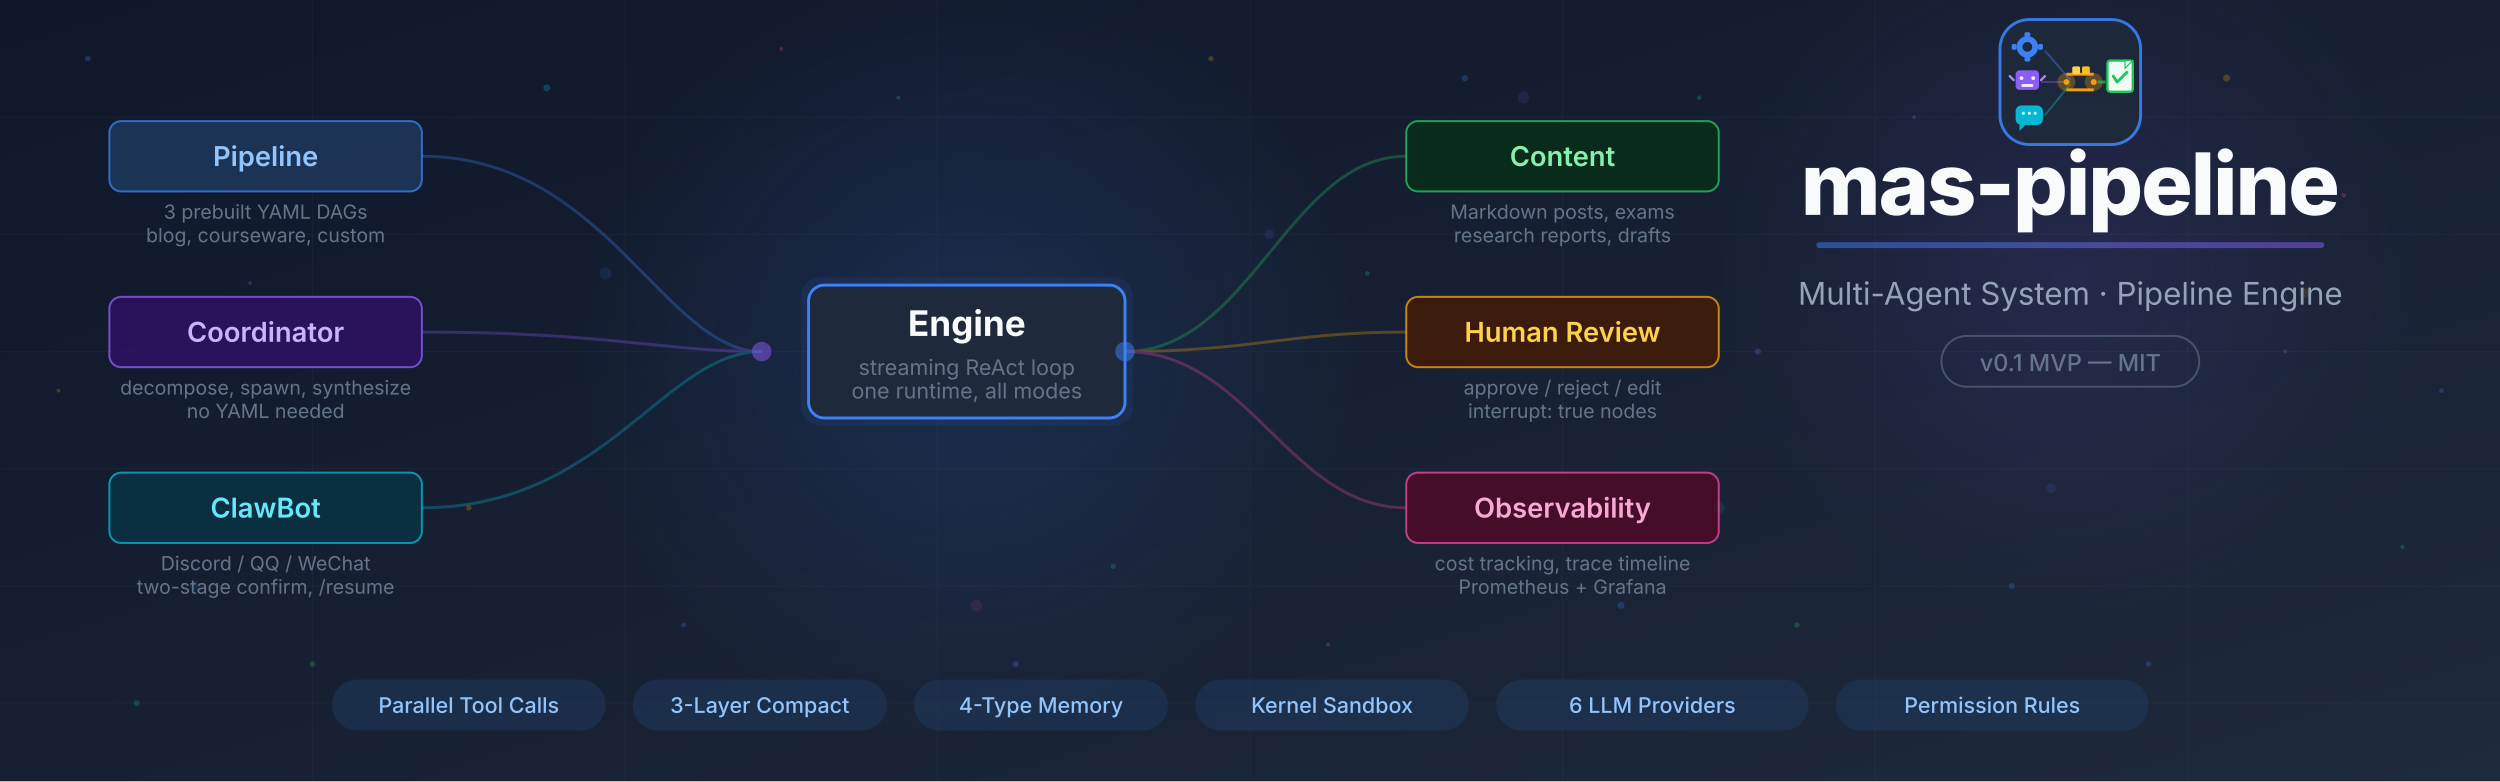
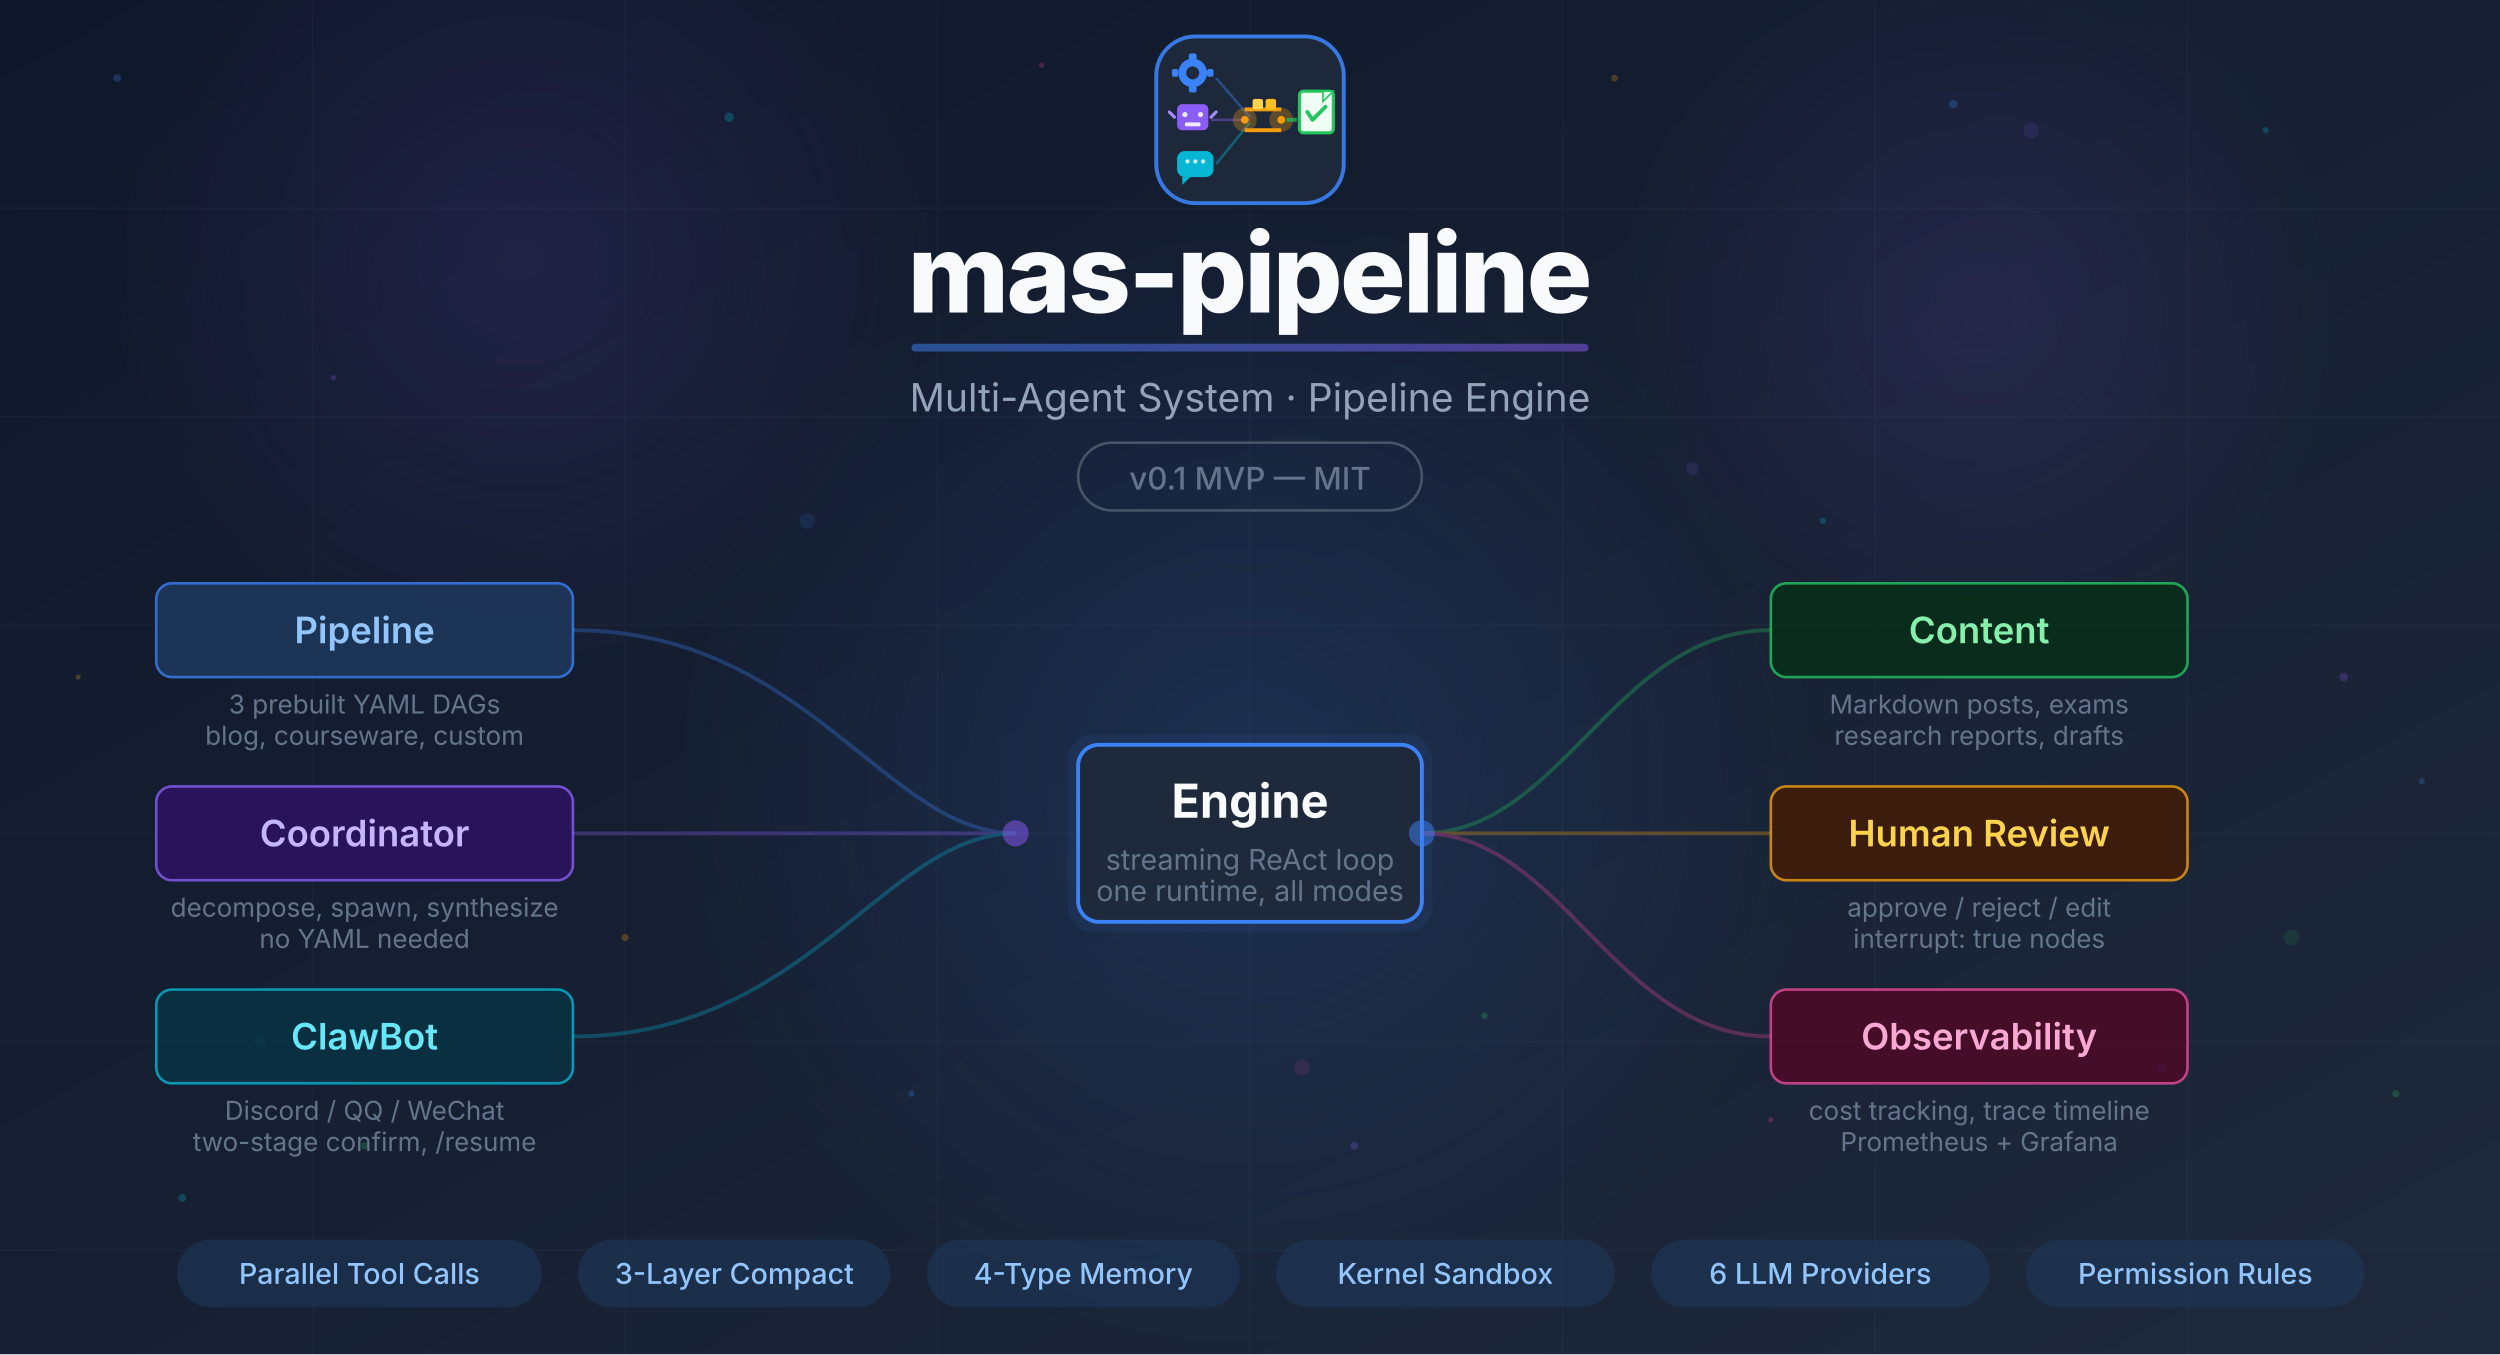
- <svg xmlns="http://www.w3.org/2000/svg" viewBox="0 0 1280 400" font-family="Inter, -apple-system, BlinkMacSystemFont, 'Segoe UI', sans-serif">
+ <svg xmlns="http://www.w3.org/2000/svg" viewBox="0 0 960 520" font-family="Inter, -apple-system, BlinkMacSystemFont, 'Segoe UI', sans-serif">
  <defs>
    <linearGradient id="bg" x1="0%" y1="0%" x2="100%" y2="100%">
      <stop offset="0%" stop-color="#0f172a" />
      <stop offset="100%" stop-color="#1e293b" />
    </linearGradient>
    <linearGradient id="accent" x1="0%" y1="0%" x2="100%" y2="0%">
      <stop offset="0%" stop-color="#3b82f6" />
      <stop offset="100%" stop-color="#8b5cf6" />
    </linearGradient>
    <radialGradient id="glow-blue" cx="50%" cy="50%" r="50%">
      <stop offset="0%" stop-color="#3b82f6" stop-opacity="0.15" />
      <stop offset="100%" stop-color="#3b82f6" stop-opacity="0" />
    </radialGradient>
    <radialGradient id="glow-purple" cx="50%" cy="50%" r="50%">
      <stop offset="0%" stop-color="#8b5cf6" stop-opacity="0.12" />
      <stop offset="100%" stop-color="#8b5cf6" stop-opacity="0" />
    </radialGradient>
  </defs>
-   <rect width="1280" height="400" fill="url(#bg)" />
-   <circle cx="495" cy="180" r="200" fill="url(#glow-blue)" />
-   <circle cx="1060" cy="140" r="180" fill="url(#glow-purple)" />
+   <rect width="960" height="520" fill="url(#bg)" />
+   <circle cx="480" cy="300" r="220" fill="url(#glow-blue)" />
+   <circle cx="200" cy="100" r="160" fill="url(#glow-purple)" />
+   <circle cx="760" cy="120" r="140" fill="url(#glow-purple)" />
  <g opacity="0.03" stroke="#fff" stroke-width="0.5">
-     <line x1="0" y1="60" x2="1280" y2="60" />
-     <line x1="0" y1="120" x2="1280" y2="120" />
-     <line x1="0" y1="180" x2="1280" y2="180" />
-     <line x1="0" y1="240" x2="1280" y2="240" />
-     <line x1="0" y1="300" x2="1280" y2="300" />
-     <line x1="0" y1="360" x2="1280" y2="360" />
-     <line x1="160" y1="0" x2="160" y2="400" />
-     <line x1="320" y1="0" x2="320" y2="400" />
-     <line x1="480" y1="0" x2="480" y2="400" />
-     <line x1="640" y1="0" x2="640" y2="400" />
-     <line x1="800" y1="0" x2="800" y2="400" />
-     <line x1="960" y1="0" x2="960" y2="400" />
-     <line x1="1120" y1="0" x2="1120" y2="400" />
+     <line x1="0" y1="80" x2="960" y2="80" />
+     <line x1="0" y1="160" x2="960" y2="160" />
+     <line x1="0" y1="240" x2="960" y2="240" />
+     <line x1="0" y1="320" x2="960" y2="320" />
+     <line x1="0" y1="400" x2="960" y2="400" />
+     <line x1="0" y1="480" x2="960" y2="480" />
+     <line x1="120" y1="0" x2="120" y2="520" />
+     <line x1="240" y1="0" x2="240" y2="520" />
+     <line x1="360" y1="0" x2="360" y2="520" />
+     <line x1="480" y1="0" x2="480" y2="520" />
+     <line x1="600" y1="0" x2="600" y2="520" />
+     <line x1="720" y1="0" x2="720" y2="520" />
+     <line x1="840" y1="0" x2="840" y2="520" />
  </g>
  <g opacity="0.25">
    <circle cx="45" cy="30" r="1.5" fill="#3b82f6" />
    <circle cx="128" cy="145" r="1" fill="#8b5cf6" />
    <circle cx="280" cy="45" r="1.8" fill="#06b6d4" />
-     <circle cx="350" cy="320" r="1.2" fill="#3b82f6" />
+     <circle cx="350" cy="420" r="1.2" fill="#3b82f6" />
    <circle cx="460" cy="50" r="1" fill="#22c55e" />
-     <circle cx="520" cy="340" r="1.5" fill="#8b5cf6" />
+     <circle cx="520" cy="440" r="1.5" fill="#8b5cf6" />
    <circle cx="620" cy="30" r="1.3" fill="#f59e0b" />
-     <circle cx="680" cy="330" r="1" fill="#ec4899" />
+     <circle cx="680" cy="430" r="1" fill="#ec4899" />
    <circle cx="750" cy="40" r="1.6" fill="#3b82f6" />
    <circle cx="870" cy="50" r="1.2" fill="#06b6d4" />
-     <circle cx="920" cy="320" r="1.4" fill="#22c55e" />
-     <circle cx="980" cy="60" r="1" fill="#8b5cf6" />
-     <circle cx="1030" cy="300" r="1.5" fill="#3b82f6" />
-     <circle cx="1140" cy="40" r="1.8" fill="#f59e0b" />
-     <circle cx="1200" cy="100" r="1.2" fill="#ec4899" />
-     <circle cx="1230" cy="280" r="1" fill="#06b6d4" />
-     <circle cx="1100" cy="340" r="1.3" fill="#3b82f6" />
-     <circle cx="160" cy="340" r="1.4" fill="#22c55e" />
-     <circle cx="30" cy="200" r="1" fill="#f59e0b" />
-     <circle cx="900" cy="180" r="1.6" fill="#8b5cf6" />
-     <circle cx="1250" cy="200" r="1.2" fill="#3b82f6" />
-     <circle cx="70" cy="360" r="1.5" fill="#06b6d4" />
+     <circle cx="920" cy="420" r="1.4" fill="#22c55e" />
+     <circle cx="140" cy="440" r="1.4" fill="#22c55e" />
+     <circle cx="30" cy="260" r="1" fill="#f59e0b" />
+     <circle cx="900" cy="260" r="1.6" fill="#8b5cf6" />
+     <circle cx="930" cy="300" r="1.2" fill="#3b82f6" />
+     <circle cx="70" cy="460" r="1.5" fill="#06b6d4" />
    <circle cx="400" cy="25" r="1" fill="#ec4899" />
-     <circle cx="570" cy="290" r="1.3" fill="#22c55e" />
-     <circle cx="830" cy="310" r="1.8" fill="#3b82f6" />
-     <circle cx="1170" cy="180" r="1" fill="#8b5cf6" />
-     <circle cx="240" cy="260" r="1.4" fill="#f59e0b" />
-     <circle cx="700" cy="140" r="1.2" fill="#06b6d4" />
+     <circle cx="570" cy="390" r="1.3" fill="#22c55e" />
+     <circle cx="830" cy="410" r="1.8" fill="#3b82f6" />
+     <circle cx="240" cy="360" r="1.4" fill="#f59e0b" />
+     <circle cx="700" cy="200" r="1.2" fill="#06b6d4" />
  </g>
  <g opacity="0.12">
-     <circle cx="310" cy="140" r="3" fill="#3b82f6" />
-     <circle cx="650" cy="120" r="2.5" fill="#8b5cf6" />
-     <circle cx="880" cy="260" r="3" fill="#22c55e" />
-     <circle cx="1180" cy="150" r="2.5" fill="#f59e0b" />
-     <circle cx="100" cy="300" r="2.5" fill="#06b6d4" />
-     <circle cx="500" cy="310" r="3" fill="#ec4899" />
-     <circle cx="1050" cy="250" r="2.5" fill="#3b82f6" />
+     <circle cx="310" cy="200" r="3" fill="#3b82f6" />
+     <circle cx="650" cy="180" r="2.5" fill="#8b5cf6" />
+     <circle cx="880" cy="360" r="3" fill="#22c55e" />
+     <circle cx="100" cy="400" r="2.5" fill="#06b6d4" />
+     <circle cx="500" cy="410" r="3" fill="#ec4899" />
    <circle cx="780" cy="50" r="3" fill="#8b5cf6" />
  </g>
-   <rect x="56" y="62" width="160" height="36" rx="6" fill="#1e3a5f" stroke="#3b82f6" stroke-width="1" opacity="0.8" />
-   <text x="136" y="85" text-anchor="middle" fill="#93c5fd" font-size="14" font-weight="600">Pipeline</text>
-   <text x="136" y="112" text-anchor="middle" fill="#64748b" font-size="10">3 prebuilt YAML DAGs</text>
-   <text x="136" y="124" text-anchor="middle" fill="#64748b" font-size="10">blog, courseware, custom</text>
-   <rect x="56" y="152" width="160" height="36" rx="6" fill="#2e1065" stroke="#8b5cf6" stroke-width="1" opacity="0.8" />
-   <text x="136" y="175" text-anchor="middle" fill="#c4b5fd" font-size="14" font-weight="600">Coordinator</text>
-   <text x="136" y="202" text-anchor="middle" fill="#64748b" font-size="10">decompose, spawn, synthesize</text>
-   <text x="136" y="214" text-anchor="middle" fill="#64748b" font-size="10">no YAML needed</text>
-   <rect x="56" y="242" width="160" height="36" rx="6" fill="#083344" stroke="#06b6d4" stroke-width="1" opacity="0.8" />
-   <text x="136" y="265" text-anchor="middle" fill="#67e8f9" font-size="14" font-weight="600">ClawBot</text>
-   <text x="136" y="292" text-anchor="middle" fill="#64748b" font-size="10">Discord / QQ / WeChat</text>
-   <text x="136" y="304" text-anchor="middle" fill="#64748b" font-size="10">two-stage confirm, /resume</text>
-   <g fill="none" stroke-width="1.5" opacity="0.3">
-     <path d="M216,80 C310,80 340,180 390,180" stroke="#3b82f6" />
-     <path d="M216,170 C310,170 340,180 390,180" stroke="#8b5cf6" />
-     <path d="M216,260 C310,260 340,180 390,180" stroke="#06b6d4" />
-   </g>
-   <circle cx="390" cy="180" r="5" fill="#8b5cf6" opacity="0.5" />
-   <rect x="410" y="142" width="170" height="76" rx="10" fill="#3b82f6" opacity="0.08" />
-   <rect x="414" y="146" width="162" height="68" rx="8" fill="#1e293b" stroke="#3b82f6" stroke-width="1.5" />
-   <text x="495" y="172" text-anchor="middle" fill="#f8fafc" font-size="18" font-weight="700">Engine</text>
-   <text x="495" y="192" text-anchor="middle" fill="#64748b" font-size="11">streaming ReAct loop</text>
-   <text x="495" y="204" text-anchor="middle" fill="#64748b" font-size="11">one runtime, all modes</text>
-   <g fill="none" stroke-width="1.5" opacity="0.3">
-     <path d="M576,180 C640,180 660,80 720,80" stroke="#22c55e" />
-     <path d="M576,180 C640,180 660,170 720,170" stroke="#f59e0b" />
-     <path d="M576,180 C640,180 660,260 720,260" stroke="#ec4899" />
-   </g>
-   <circle cx="576" cy="180" r="5" fill="#3b82f6" opacity="0.5" />
-   <rect x="720" y="62" width="160" height="36" rx="6" fill="#052e16" stroke="#22c55e" stroke-width="1" opacity="0.8" />
-   <text x="800" y="85" text-anchor="middle" fill="#86efac" font-size="14" font-weight="600">Content</text>
-   <text x="800" y="112" text-anchor="middle" fill="#64748b" font-size="10">Markdown posts, exams</text>
-   <text x="800" y="124" text-anchor="middle" fill="#64748b" font-size="10">research reports, drafts</text>
-   <rect x="720" y="152" width="160" height="36" rx="6" fill="#451a03" stroke="#f59e0b" stroke-width="1" opacity="0.8" />
-   <text x="800" y="175" text-anchor="middle" fill="#fcd34d" font-size="14" font-weight="600">Human Review</text>
-   <text x="800" y="202" text-anchor="middle" fill="#64748b" font-size="10">approve / reject / edit</text>
-   <text x="800" y="214" text-anchor="middle" fill="#64748b" font-size="10">interrupt: true nodes</text>
-   <rect x="720" y="242" width="160" height="36" rx="6" fill="#500724" stroke="#ec4899" stroke-width="1" opacity="0.8" />
-   <text x="800" y="265" text-anchor="middle" fill="#f9a8d4" font-size="14" font-weight="600">Observability</text>
-   <text x="800" y="292" text-anchor="middle" fill="#64748b" font-size="10">cost tracking, trace timeline</text>
-   <text x="800" y="304" text-anchor="middle" fill="#64748b" font-size="10">Prometheus + Grafana</text>
-   <g transform="translate(1060, 42)">
+   <g transform="translate(480, 46)">
    <rect x="-36" y="-32" width="72" height="64" rx="15" fill="#1e293b" stroke="#3b82f6" stroke-width="1.5" opacity="0.9" />
    <circle cx="-22" cy="-18" r="5.5" fill="#3b82f6" />
    <circle cx="-22" cy="-18" r="2.5" fill="#1e293b" />
    <rect x="-23.5" y="-25.5" width="3" height="2.5" rx="0.8" fill="#3b82f6" />
    <rect x="-23.5" y="-13" width="3" height="2.5" rx="0.8" fill="#3b82f6" />
    <rect x="-30" y="-19.5" width="2.5" height="3" rx="0.8" fill="#3b82f6" />
    <rect x="-16.5" y="-19.5" width="2.5" height="3" rx="0.8" fill="#3b82f6" />
    <rect x="-28" y="-6" width="12" height="10" rx="2" fill="#8b5cf6" />
    <circle cx="-25" cy="-2" r="1" fill="#ede9fe" />
    <circle cx="-19" cy="-2" r="1" fill="#ede9fe" />
    <rect x="-25" y="1" width="6" height="1.5" rx="0.5" fill="#ede9fe" />
    <line x1="-29" y1="-1" x2="-31" y2="-3" stroke="#a78bfa" stroke-width="1.2" stroke-linecap="round" />
    <line x1="-15" y1="-1" x2="-13" y2="-3" stroke="#a78bfa" stroke-width="1.2" stroke-linecap="round" />
    <rect x="-28" y="12" width="14" height="10" rx="3" fill="#06b6d4" />
    <polygon points="-26,22 -23,22 -26,25" fill="#06b6d4" />
    <circle cx="-24" cy="16" r="0.8" fill="#cffafe" />
    <circle cx="-21" cy="16" r="0.8" fill="#cffafe" />
    <circle cx="-18" cy="16" r="0.8" fill="#cffafe" />
    <line x1="-13" y1="-16" x2="0" y2="-1" stroke="#3b82f6" stroke-width="1" opacity="0.4" />
    <line x1="-15" y1="0" x2="0" y2="0" stroke="#8b5cf6" stroke-width="1" opacity="0.4" />
    <line x1="-13" y1="17" x2="0" y2="1" stroke="#06b6d4" stroke-width="1" opacity="0.4" />
    <line x1="-2" y1="-4" x2="12" y2="-4" stroke="#f59e0b" stroke-width="1.5" />
    <line x1="-2" y1="4" x2="12" y2="4" stroke="#f59e0b" stroke-width="1.5" />
    <circle cx="-2" cy="0" r="4" fill="#f59e0b" opacity="0.3" stroke="#f59e0b" stroke-width="1.2" />
    <circle cx="-2" cy="0" r="1.5" fill="#f59e0b" />
    <circle cx="12" cy="0" r="4" fill="#f59e0b" opacity="0.3" stroke="#f59e0b" stroke-width="1.2" />
    <circle cx="12" cy="0" r="1.5" fill="#f59e0b" />
    <rect x="1" y="-8" width="4" height="4" rx="0.8" fill="#fcd34d" />
    <rect x="6" y="-8" width="4" height="4" rx="0.8" fill="#fbbf24" />
    <line x1="14" y1="0" x2="18" y2="0" stroke="#22c55e" stroke-width="1.5" opacity="0.7" />
    <rect x="19" y="-11" width="13" height="16" rx="1.5" fill="#f0fdf4" stroke="#22c55e" stroke-width="1.2" />
    <path d="M28,-11 L32,-11 L28,-7 Z" fill="#dcfce7" stroke="#22c55e" stroke-width="0.6" />
    <path d="M22,-3 L24,0 L29,-5" fill="none" stroke="#22c55e" stroke-width="1.5" stroke-linecap="round" stroke-linejoin="round" />
  </g>
-   <text x="1060" y="110" text-anchor="middle" fill="#f8fafc" font-size="44" font-weight="800" letter-spacing="-1">mas-pipeline</text>
-   <rect x="930" y="124" width="260" height="3" rx="1.5" fill="url(#accent)" opacity="0.5" />
-   <text x="1060" y="156" text-anchor="middle" fill="#94a3b8" font-size="16" font-weight="400">Multi-Agent System · Pipeline Engine</text>
-   <rect x="994" y="172" width="132" height="26" rx="13" fill="none" stroke="#475569" stroke-width="1" />
-   <text x="1060" y="190" text-anchor="middle" fill="#64748b" font-size="12" font-weight="500">v0.1 MVP — MIT</text>
+   <text x="480" y="120" text-anchor="middle" fill="#f8fafc" font-size="42" font-weight="800" letter-spacing="-1">mas-pipeline</text>
+   <rect x="350" y="132" width="260" height="3" rx="1.5" fill="url(#accent)" opacity="0.5" />
+   <text x="480" y="158" text-anchor="middle" fill="#94a3b8" font-size="15" font-weight="400">Multi-Agent System · Pipeline Engine</text>
+   <rect x="414" y="170" width="132" height="26" rx="13" fill="none" stroke="#475569" stroke-width="1" />
+   <text x="480" y="188" text-anchor="middle" fill="#64748b" font-size="12" font-weight="500">v0.1 MVP — MIT</text>
+   <rect x="60" y="224" width="160" height="36" rx="6" fill="#1e3a5f" stroke="#3b82f6" stroke-width="1" opacity="0.8" />
+   <text x="140" y="247" text-anchor="middle" fill="#93c5fd" font-size="14" font-weight="600">Pipeline</text>
+   <text x="140" y="274" text-anchor="middle" fill="#64748b" font-size="10">3 prebuilt YAML DAGs</text>
+   <text x="140" y="286" text-anchor="middle" fill="#64748b" font-size="10">blog, courseware, custom</text>
+   <rect x="60" y="302" width="160" height="36" rx="6" fill="#2e1065" stroke="#8b5cf6" stroke-width="1" opacity="0.8" />
+   <text x="140" y="325" text-anchor="middle" fill="#c4b5fd" font-size="14" font-weight="600">Coordinator</text>
+   <text x="140" y="352" text-anchor="middle" fill="#64748b" font-size="10">decompose, spawn, synthesize</text>
+   <text x="140" y="364" text-anchor="middle" fill="#64748b" font-size="10">no YAML needed</text>
+   <rect x="60" y="380" width="160" height="36" rx="6" fill="#083344" stroke="#06b6d4" stroke-width="1" opacity="0.8" />
+   <text x="140" y="403" text-anchor="middle" fill="#67e8f9" font-size="14" font-weight="600">ClawBot</text>
+   <text x="140" y="430" text-anchor="middle" fill="#64748b" font-size="10">Discord / QQ / WeChat</text>
+   <text x="140" y="442" text-anchor="middle" fill="#64748b" font-size="10">two-stage confirm, /resume</text>
+   <g fill="none" stroke-width="1.5" opacity="0.3">
+     <path d="M220,242 C310,242 340,320 390,320" stroke="#3b82f6" />
+     <path d="M220,320 C310,320 340,320 390,320" stroke="#8b5cf6" />
+     <path d="M220,398 C310,398 340,320 390,320" stroke="#06b6d4" />
+   </g>
+   <circle cx="390" cy="320" r="5" fill="#8b5cf6" opacity="0.5" />
+   <rect x="410" y="282" width="140" height="76" rx="10" fill="#3b82f6" opacity="0.08" />
+   <rect x="414" y="286" width="132" height="68" rx="8" fill="#1e293b" stroke="#3b82f6" stroke-width="1.5" />
+   <text x="480" y="314" text-anchor="middle" fill="#f8fafc" font-size="18" font-weight="700">Engine</text>
+   <text x="480" y="334" text-anchor="middle" fill="#64748b" font-size="11">streaming ReAct loop</text>
+   <text x="480" y="346" text-anchor="middle" fill="#64748b" font-size="11">one runtime, all modes</text>
+   <g fill="none" stroke-width="1.5" opacity="0.3">
+     <path d="M546,320 C600,320 620,242 680,242" stroke="#22c55e" />
+     <path d="M546,320 C600,320 620,320 680,320" stroke="#f59e0b" />
+     <path d="M546,320 C600,320 620,398 680,398" stroke="#ec4899" />
+   </g>
+   <circle cx="546" cy="320" r="5" fill="#3b82f6" opacity="0.5" />
+   <rect x="680" y="224" width="160" height="36" rx="6" fill="#052e16" stroke="#22c55e" stroke-width="1" opacity="0.8" />
+   <text x="760" y="247" text-anchor="middle" fill="#86efac" font-size="14" font-weight="600">Content</text>
+   <text x="760" y="274" text-anchor="middle" fill="#64748b" font-size="10">Markdown posts, exams</text>
+   <text x="760" y="286" text-anchor="middle" fill="#64748b" font-size="10">research reports, drafts</text>
+   <rect x="680" y="302" width="160" height="36" rx="6" fill="#451a03" stroke="#f59e0b" stroke-width="1" opacity="0.8" />
+   <text x="760" y="325" text-anchor="middle" fill="#fcd34d" font-size="14" font-weight="600">Human Review</text>
+   <text x="760" y="352" text-anchor="middle" fill="#64748b" font-size="10">approve / reject / edit</text>
+   <text x="760" y="364" text-anchor="middle" fill="#64748b" font-size="10">interrupt: true nodes</text>
+   <rect x="680" y="380" width="160" height="36" rx="6" fill="#500724" stroke="#ec4899" stroke-width="1" opacity="0.8" />
+   <text x="760" y="403" text-anchor="middle" fill="#f9a8d4" font-size="14" font-weight="600">Observability</text>
+   <text x="760" y="430" text-anchor="middle" fill="#64748b" font-size="10">cost tracking, trace timeline</text>
+   <text x="760" y="442" text-anchor="middle" fill="#64748b" font-size="10">Prometheus + Grafana</text>
  <g font-size="11" font-weight="500">
-     <rect x="170" y="348" width="140" height="26" rx="13" fill="#1e3a5f" opacity="0.5" />
-     <text x="240" y="365" text-anchor="middle" fill="#93c5fd">Parallel Tool Calls</text>
-     <rect x="324" y="348" width="130" height="26" rx="13" fill="#1e3a5f" opacity="0.5" />
-     <text x="389" y="365" text-anchor="middle" fill="#93c5fd">3-Layer Compact</text>
-     <rect x="468" y="348" width="130" height="26" rx="13" fill="#1e3a5f" opacity="0.5" />
-     <text x="533" y="365" text-anchor="middle" fill="#93c5fd">4-Type Memory</text>
-     <rect x="612" y="348" width="140" height="26" rx="13" fill="#1e3a5f" opacity="0.5" />
-     <text x="682" y="365" text-anchor="middle" fill="#93c5fd">Kernel Sandbox</text>
-     <rect x="766" y="348" width="160" height="26" rx="13" fill="#1e3a5f" opacity="0.5" />
-     <text x="846" y="365" text-anchor="middle" fill="#93c5fd">6 LLM Providers</text>
-     <rect x="940" y="348" width="160" height="26" rx="13" fill="#1e3a5f" opacity="0.5" />
-     <text x="1020" y="365" text-anchor="middle" fill="#93c5fd">Permission Rules</text>
+     <rect x="68" y="476" width="140" height="26" rx="13" fill="#1e3a5f" opacity="0.5" />
+     <text x="138" y="493" text-anchor="middle" fill="#93c5fd">Parallel Tool Calls</text>
+     <rect x="222" y="476" width="120" height="26" rx="13" fill="#1e3a5f" opacity="0.5" />
+     <text x="282" y="493" text-anchor="middle" fill="#93c5fd">3-Layer Compact</text>
+     <rect x="356" y="476" width="120" height="26" rx="13" fill="#1e3a5f" opacity="0.5" />
+     <text x="416" y="493" text-anchor="middle" fill="#93c5fd">4-Type Memory</text>
+     <rect x="490" y="476" width="130" height="26" rx="13" fill="#1e3a5f" opacity="0.5" />
+     <text x="555" y="493" text-anchor="middle" fill="#93c5fd">Kernel Sandbox</text>
+     <rect x="634" y="476" width="130" height="26" rx="13" fill="#1e3a5f" opacity="0.5" />
+     <text x="699" y="493" text-anchor="middle" fill="#93c5fd">6 LLM Providers</text>
+     <rect x="778" y="476" width="130" height="26" rx="13" fill="#1e3a5f" opacity="0.5" />
+     <text x="843" y="493" text-anchor="middle" fill="#93c5fd">Permission Rules</text>
  </g>
</svg>
